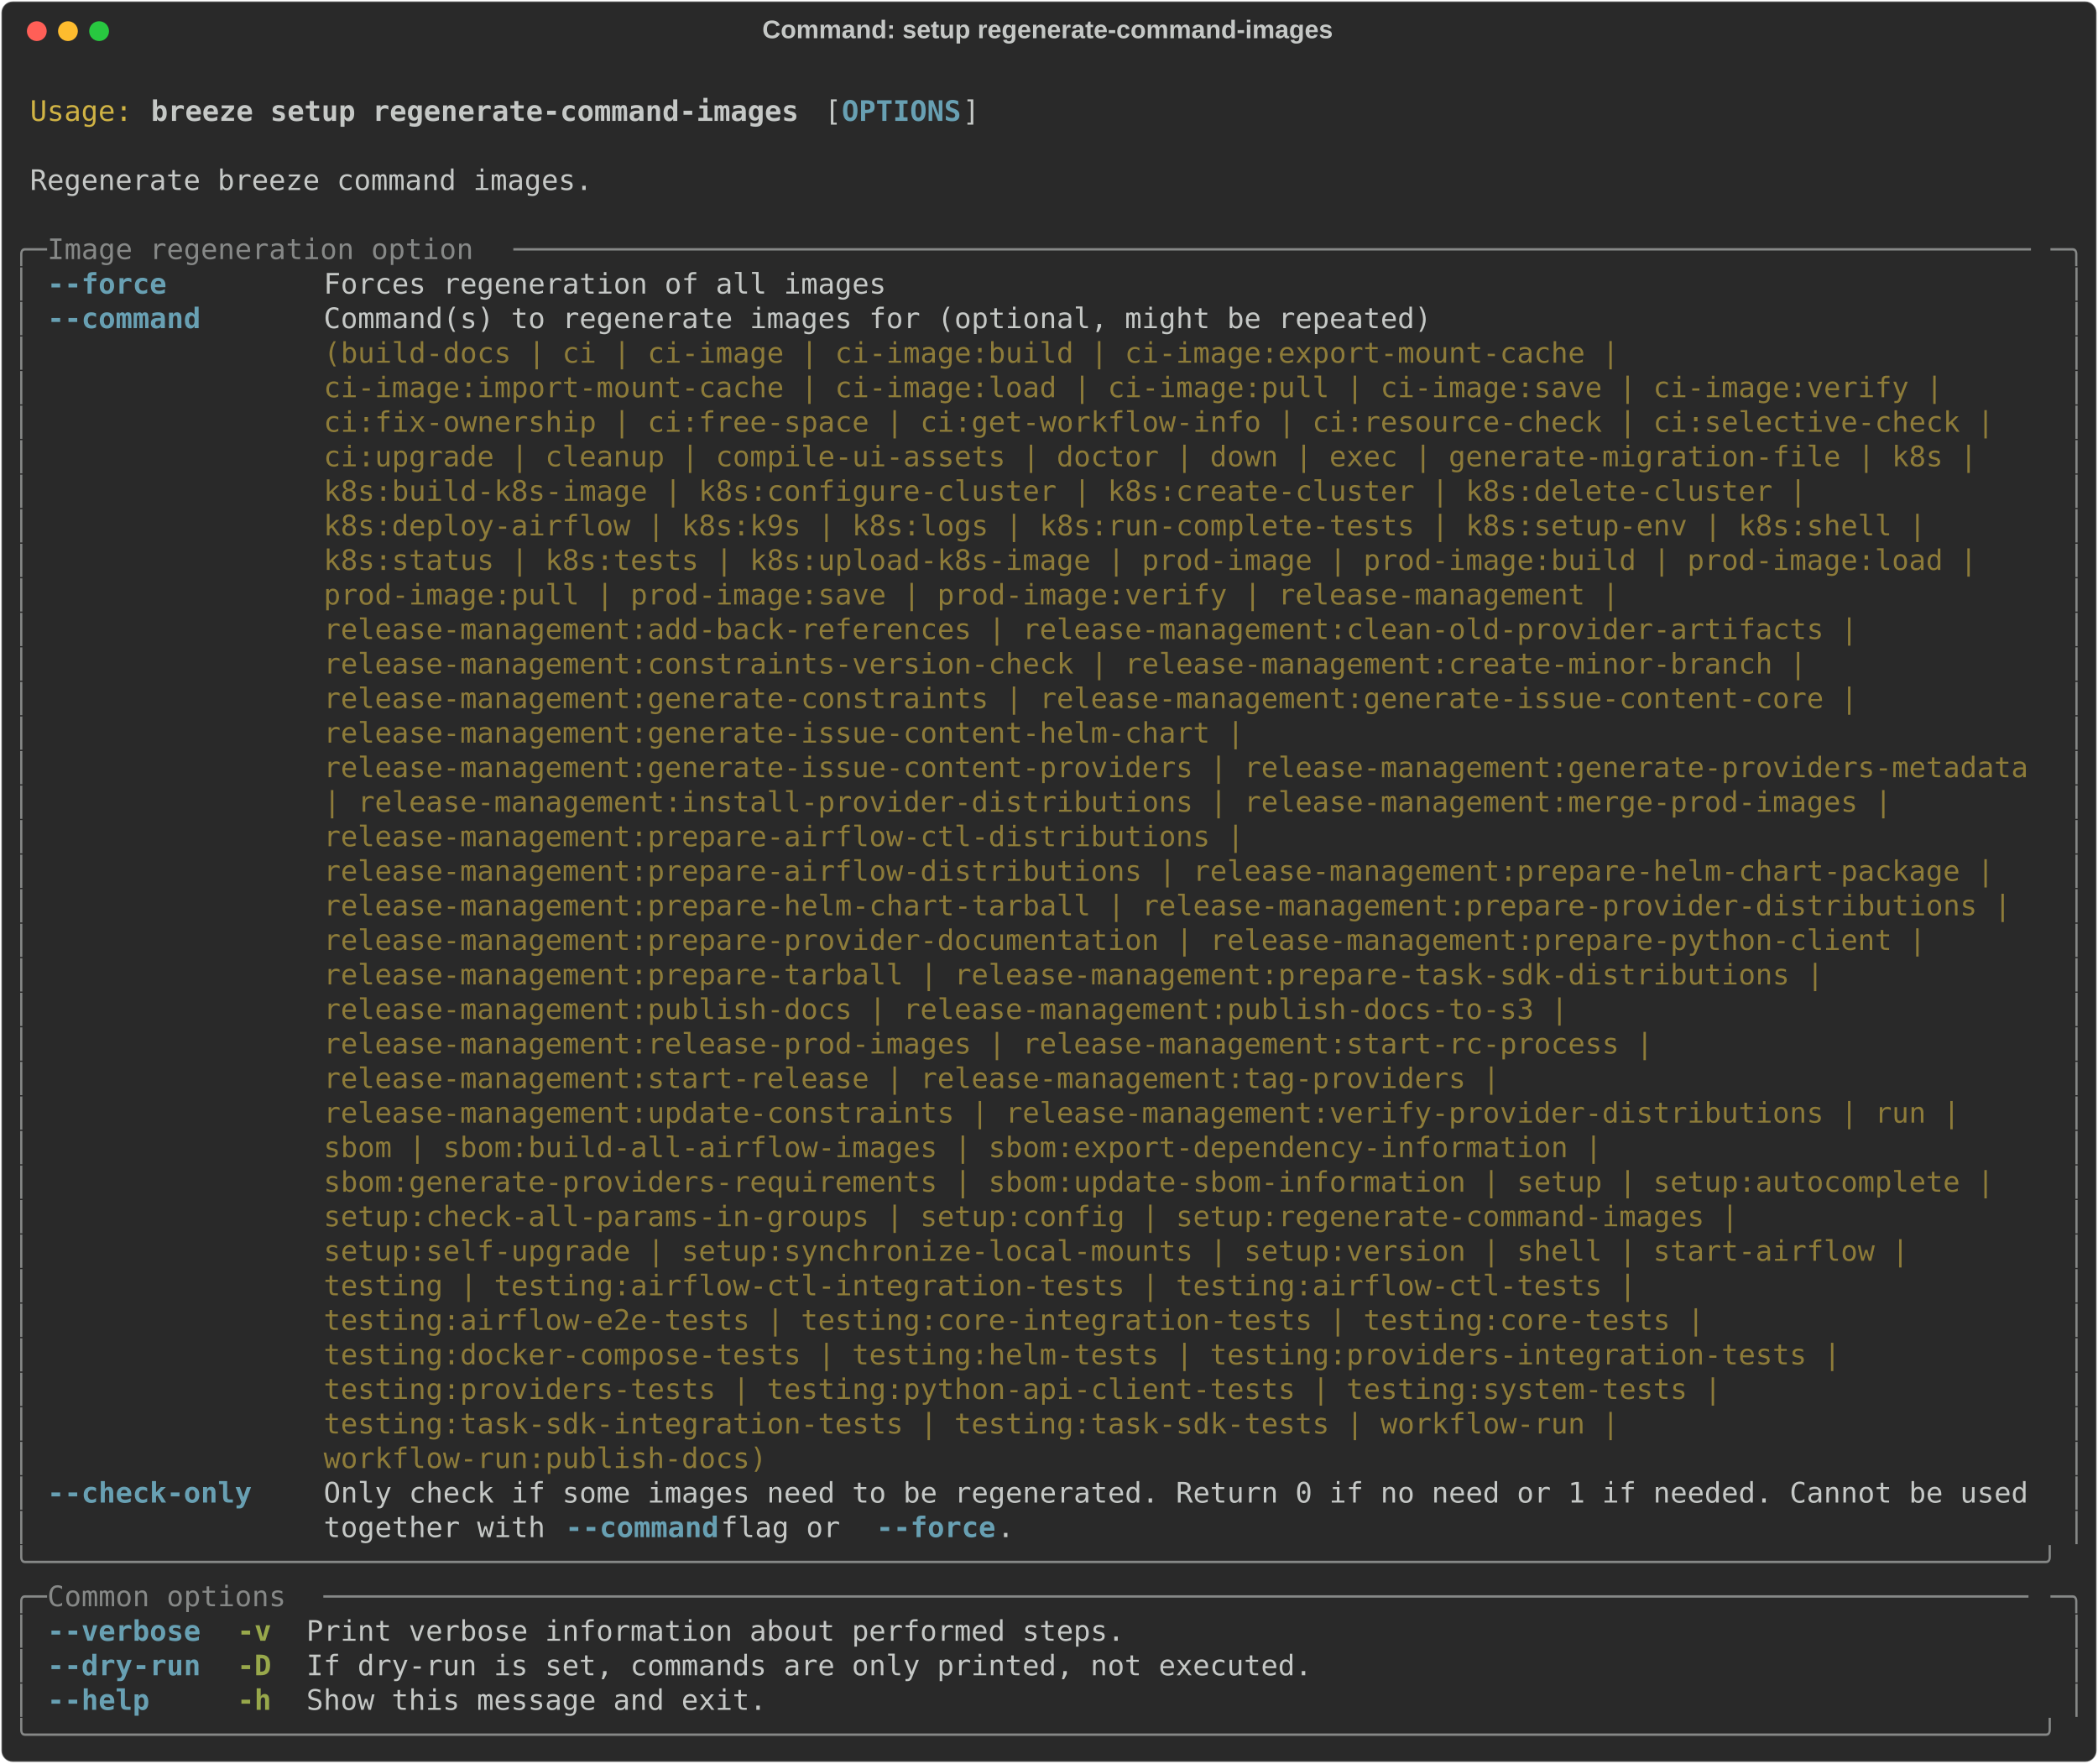
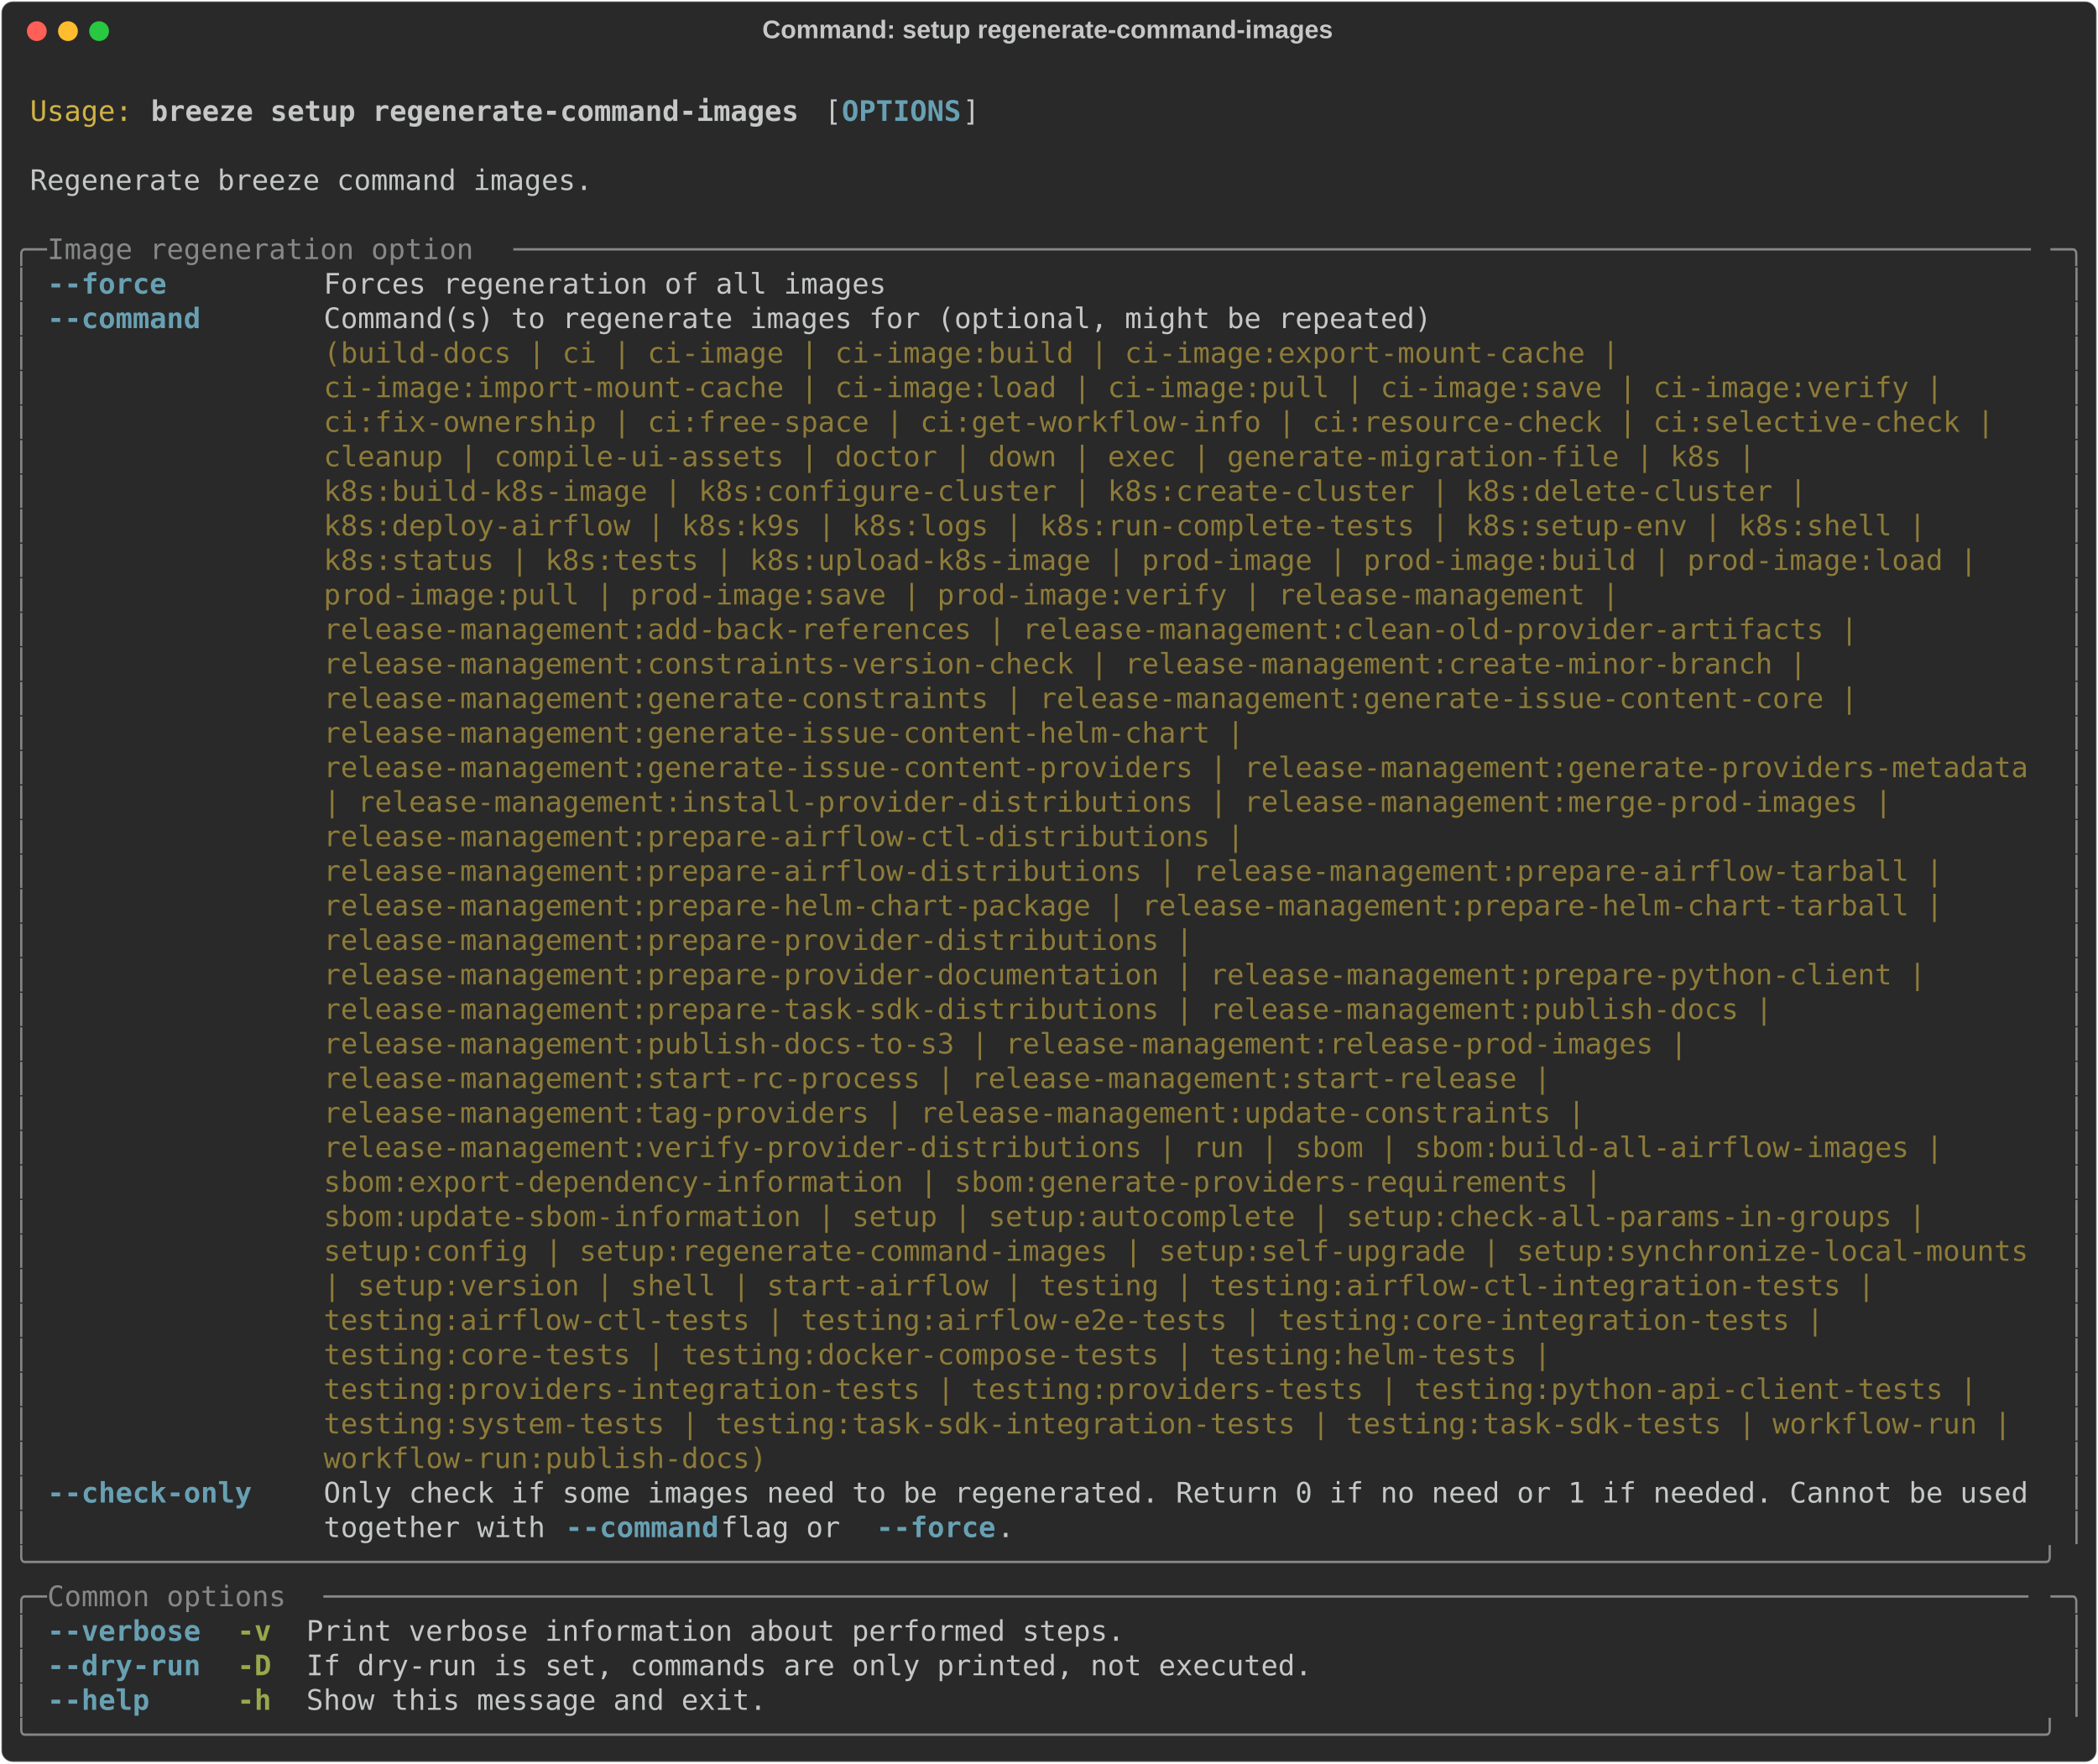
<svg xmlns="http://www.w3.org/2000/svg" class="rich-terminal" viewBox="0 0 1482 1245.6">
  <style>

    @font-face {
        font-family: "Fira Code";
        src: local("FiraCode-Regular"),
                url("https://cdnjs.cloudflare.com/ajax/libs/firacode/6.2.0/woff2/FiraCode-Regular.woff2") format("woff2"),
                url("https://cdnjs.cloudflare.com/ajax/libs/firacode/6.2.0/woff/FiraCode-Regular.woff") format("woff");
        font-style: normal;
        font-weight: 400;
    }
    @font-face {
        font-family: "Fira Code";
        src: local("FiraCode-Bold"),
                url("https://cdnjs.cloudflare.com/ajax/libs/firacode/6.2.0/woff2/FiraCode-Bold.woff2") format("woff2"),
                url("https://cdnjs.cloudflare.com/ajax/libs/firacode/6.2.0/woff/FiraCode-Bold.woff") format("woff");
        font-style: bold;
        font-weight: 700;
    }

    .breeze-setup-regenerate-command-images-matrix {
        font-family: Fira Code, monospace;
        font-size: 20px;
        line-height: 24.4px;
        font-variant-east-asian: full-width;
    }

    .breeze-setup-regenerate-command-images-title {
        font-size: 18px;
        font-weight: bold;
        font-family: arial;
    }

    .breeze-setup-regenerate-command-images-r1 { fill: #c5c8c6 }
.breeze-setup-regenerate-command-images-r2 { fill: #d0b344 }
.breeze-setup-regenerate-command-images-r3 { fill: #c5c8c6;font-weight: bold }
.breeze-setup-regenerate-command-images-r4 { fill: #68a0b3;font-weight: bold }
.breeze-setup-regenerate-command-images-r5 { fill: #868887 }
.breeze-setup-regenerate-command-images-r6 { fill: #8d7b39 }
.breeze-setup-regenerate-command-images-r7 { fill: #98a84b;font-weight: bold }
    </style>
  <defs>
    <clipPath id="breeze-setup-regenerate-command-images-clip-terminal">
      <rect x="0" y="0" width="1463.0" height="1194.6" />
    </clipPath>
    <clipPath id="breeze-setup-regenerate-command-images-line-0">
      <rect x="0" y="1.5" width="1464" height="24.65" />
    </clipPath>
    <clipPath id="breeze-setup-regenerate-command-images-line-1">
      <rect x="0" y="25.9" width="1464" height="24.65" />
    </clipPath>
    <clipPath id="breeze-setup-regenerate-command-images-line-2">
      <rect x="0" y="50.3" width="1464" height="24.65" />
    </clipPath>
    <clipPath id="breeze-setup-regenerate-command-images-line-3">
      <rect x="0" y="74.7" width="1464" height="24.65" />
    </clipPath>
    <clipPath id="breeze-setup-regenerate-command-images-line-4">
      <rect x="0" y="99.1" width="1464" height="24.65" />
    </clipPath>
    <clipPath id="breeze-setup-regenerate-command-images-line-5">
      <rect x="0" y="123.5" width="1464" height="24.65" />
    </clipPath>
    <clipPath id="breeze-setup-regenerate-command-images-line-6">
      <rect x="0" y="147.9" width="1464" height="24.65" />
    </clipPath>
    <clipPath id="breeze-setup-regenerate-command-images-line-7">
      <rect x="0" y="172.3" width="1464" height="24.65" />
    </clipPath>
    <clipPath id="breeze-setup-regenerate-command-images-line-8">
      <rect x="0" y="196.7" width="1464" height="24.65" />
    </clipPath>
    <clipPath id="breeze-setup-regenerate-command-images-line-9">
      <rect x="0" y="221.1" width="1464" height="24.65" />
    </clipPath>
    <clipPath id="breeze-setup-regenerate-command-images-line-10">
      <rect x="0" y="245.5" width="1464" height="24.65" />
    </clipPath>
    <clipPath id="breeze-setup-regenerate-command-images-line-11">
      <rect x="0" y="269.9" width="1464" height="24.65" />
    </clipPath>
    <clipPath id="breeze-setup-regenerate-command-images-line-12">
      <rect x="0" y="294.3" width="1464" height="24.65" />
    </clipPath>
    <clipPath id="breeze-setup-regenerate-command-images-line-13">
      <rect x="0" y="318.7" width="1464" height="24.65" />
    </clipPath>
    <clipPath id="breeze-setup-regenerate-command-images-line-14">
      <rect x="0" y="343.1" width="1464" height="24.65" />
    </clipPath>
    <clipPath id="breeze-setup-regenerate-command-images-line-15">
      <rect x="0" y="367.5" width="1464" height="24.65" />
    </clipPath>
    <clipPath id="breeze-setup-regenerate-command-images-line-16">
      <rect x="0" y="391.9" width="1464" height="24.65" />
    </clipPath>
    <clipPath id="breeze-setup-regenerate-command-images-line-17">
      <rect x="0" y="416.3" width="1464" height="24.65" />
    </clipPath>
    <clipPath id="breeze-setup-regenerate-command-images-line-18">
      <rect x="0" y="440.7" width="1464" height="24.65" />
    </clipPath>
    <clipPath id="breeze-setup-regenerate-command-images-line-19">
      <rect x="0" y="465.1" width="1464" height="24.65" />
    </clipPath>
    <clipPath id="breeze-setup-regenerate-command-images-line-20">
      <rect x="0" y="489.5" width="1464" height="24.65" />
    </clipPath>
    <clipPath id="breeze-setup-regenerate-command-images-line-21">
      <rect x="0" y="513.9" width="1464" height="24.65" />
    </clipPath>
    <clipPath id="breeze-setup-regenerate-command-images-line-22">
      <rect x="0" y="538.3" width="1464" height="24.65" />
    </clipPath>
    <clipPath id="breeze-setup-regenerate-command-images-line-23">
      <rect x="0" y="562.7" width="1464" height="24.65" />
    </clipPath>
    <clipPath id="breeze-setup-regenerate-command-images-line-24">
      <rect x="0" y="587.1" width="1464" height="24.65" />
    </clipPath>
    <clipPath id="breeze-setup-regenerate-command-images-line-25">
      <rect x="0" y="611.5" width="1464" height="24.65" />
    </clipPath>
    <clipPath id="breeze-setup-regenerate-command-images-line-26">
      <rect x="0" y="635.9" width="1464" height="24.65" />
    </clipPath>
    <clipPath id="breeze-setup-regenerate-command-images-line-27">
      <rect x="0" y="660.3" width="1464" height="24.65" />
    </clipPath>
    <clipPath id="breeze-setup-regenerate-command-images-line-28">
      <rect x="0" y="684.7" width="1464" height="24.65" />
    </clipPath>
    <clipPath id="breeze-setup-regenerate-command-images-line-29">
      <rect x="0" y="709.1" width="1464" height="24.65" />
    </clipPath>
    <clipPath id="breeze-setup-regenerate-command-images-line-30">
      <rect x="0" y="733.5" width="1464" height="24.65" />
    </clipPath>
    <clipPath id="breeze-setup-regenerate-command-images-line-31">
      <rect x="0" y="757.9" width="1464" height="24.65" />
    </clipPath>
    <clipPath id="breeze-setup-regenerate-command-images-line-32">
      <rect x="0" y="782.3" width="1464" height="24.65" />
    </clipPath>
    <clipPath id="breeze-setup-regenerate-command-images-line-33">
      <rect x="0" y="806.7" width="1464" height="24.65" />
    </clipPath>
    <clipPath id="breeze-setup-regenerate-command-images-line-34">
      <rect x="0" y="831.1" width="1464" height="24.65" />
    </clipPath>
    <clipPath id="breeze-setup-regenerate-command-images-line-35">
      <rect x="0" y="855.5" width="1464" height="24.65" />
    </clipPath>
    <clipPath id="breeze-setup-regenerate-command-images-line-36">
      <rect x="0" y="879.9" width="1464" height="24.65" />
    </clipPath>
    <clipPath id="breeze-setup-regenerate-command-images-line-37">
      <rect x="0" y="904.3" width="1464" height="24.65" />
    </clipPath>
    <clipPath id="breeze-setup-regenerate-command-images-line-38">
      <rect x="0" y="928.7" width="1464" height="24.65" />
    </clipPath>
    <clipPath id="breeze-setup-regenerate-command-images-line-39">
      <rect x="0" y="953.1" width="1464" height="24.65" />
    </clipPath>
    <clipPath id="breeze-setup-regenerate-command-images-line-40">
      <rect x="0" y="977.5" width="1464" height="24.65" />
    </clipPath>
    <clipPath id="breeze-setup-regenerate-command-images-line-41">
      <rect x="0" y="1001.9" width="1464" height="24.65" />
    </clipPath>
    <clipPath id="breeze-setup-regenerate-command-images-line-42">
      <rect x="0" y="1026.3" width="1464" height="24.65" />
    </clipPath>
    <clipPath id="breeze-setup-regenerate-command-images-line-43">
      <rect x="0" y="1050.7" width="1464" height="24.65" />
    </clipPath>
    <clipPath id="breeze-setup-regenerate-command-images-line-44">
      <rect x="0" y="1075.1" width="1464" height="24.65" />
    </clipPath>
    <clipPath id="breeze-setup-regenerate-command-images-line-45">
      <rect x="0" y="1099.5" width="1464" height="24.65" />
    </clipPath>
    <clipPath id="breeze-setup-regenerate-command-images-line-46">
      <rect x="0" y="1123.9" width="1464" height="24.65" />
    </clipPath>
    <clipPath id="breeze-setup-regenerate-command-images-line-47">
      <rect x="0" y="1148.3" width="1464" height="24.65" />
    </clipPath>
  </defs>
  <rect fill="#292929" stroke="rgba(255,255,255,0.35)" stroke-width="1" x="1" y="1" width="1480" height="1243.6" rx="8" />
  <text class="breeze-setup-regenerate-command-images-title" fill="#c5c8c6" text-anchor="middle" x="740" y="27">Command: setup regenerate-command-images</text>
  <g transform="translate(26,22)">
    <circle cx="0" cy="0" r="7" fill="#ff5f57" />
    <circle cx="22" cy="0" r="7" fill="#febc2e" />
    <circle cx="44" cy="0" r="7" fill="#28c840" />
  </g>
  <g transform="translate(9, 41)" clip-path="url(#breeze-setup-regenerate-command-images-clip-terminal)">
    <g class="breeze-setup-regenerate-command-images-matrix">
      <text class="breeze-setup-regenerate-command-images-r1" x="1464" y="20" textLength="12.2" clip-path="url(#breeze-setup-regenerate-command-images-line-0)">
</text>
      <text class="breeze-setup-regenerate-command-images-r2" x="12.2" y="44.4" textLength="73.2" clip-path="url(#breeze-setup-regenerate-command-images-line-1)">Usage:</text>
      <text class="breeze-setup-regenerate-command-images-r3" x="97.6" y="44.4" textLength="463.6" clip-path="url(#breeze-setup-regenerate-command-images-line-1)">breeze setup regenerate-command-images</text>
      <text class="breeze-setup-regenerate-command-images-r1" x="573.4" y="44.4" textLength="12.2" clip-path="url(#breeze-setup-regenerate-command-images-line-1)">[</text>
      <text class="breeze-setup-regenerate-command-images-r4" x="585.6" y="44.4" textLength="85.4" clip-path="url(#breeze-setup-regenerate-command-images-line-1)">OPTIONS</text>
      <text class="breeze-setup-regenerate-command-images-r1" x="671" y="44.4" textLength="12.2" clip-path="url(#breeze-setup-regenerate-command-images-line-1)">]</text>
      <text class="breeze-setup-regenerate-command-images-r1" x="1464" y="44.4" textLength="12.2" clip-path="url(#breeze-setup-regenerate-command-images-line-1)">
</text>
      <text class="breeze-setup-regenerate-command-images-r1" x="1464" y="68.8" textLength="12.2" clip-path="url(#breeze-setup-regenerate-command-images-line-2)">
</text>
      <text class="breeze-setup-regenerate-command-images-r1" x="12.2" y="93.2" textLength="402.6" clip-path="url(#breeze-setup-regenerate-command-images-line-3)">Regenerate breeze command images.</text>
      <text class="breeze-setup-regenerate-command-images-r1" x="1464" y="93.2" textLength="12.2" clip-path="url(#breeze-setup-regenerate-command-images-line-3)">
</text>
      <text class="breeze-setup-regenerate-command-images-r1" x="1464" y="117.6" textLength="12.2" clip-path="url(#breeze-setup-regenerate-command-images-line-4)">
</text>
      <text class="breeze-setup-regenerate-command-images-r5" x="0" y="142" textLength="24.4" clip-path="url(#breeze-setup-regenerate-command-images-line-5)">╭─</text>
      <text class="breeze-setup-regenerate-command-images-r5" x="24.4" y="142" textLength="329.4" clip-path="url(#breeze-setup-regenerate-command-images-line-5)"> Image regeneration option </text>
      <text class="breeze-setup-regenerate-command-images-r5" x="353.8" y="142" textLength="1085.8" clip-path="url(#breeze-setup-regenerate-command-images-line-5)">─────────────────────────────────────────────────────────────────────────────────────────</text>
      <text class="breeze-setup-regenerate-command-images-r5" x="1439.6" y="142" textLength="24.4" clip-path="url(#breeze-setup-regenerate-command-images-line-5)">─╮</text>
      <text class="breeze-setup-regenerate-command-images-r1" x="1464" y="142" textLength="12.2" clip-path="url(#breeze-setup-regenerate-command-images-line-5)">
</text>
      <text class="breeze-setup-regenerate-command-images-r5" x="0" y="166.4" textLength="12.2" clip-path="url(#breeze-setup-regenerate-command-images-line-6)">│</text>
      <text class="breeze-setup-regenerate-command-images-r4" x="24.4" y="166.4" textLength="85.4" clip-path="url(#breeze-setup-regenerate-command-images-line-6)">--force</text>
      <text class="breeze-setup-regenerate-command-images-r1" x="219.6" y="166.4" textLength="402.6" clip-path="url(#breeze-setup-regenerate-command-images-line-6)">Forces regeneration of all images</text>
      <text class="breeze-setup-regenerate-command-images-r5" x="1451.8" y="166.4" textLength="12.2" clip-path="url(#breeze-setup-regenerate-command-images-line-6)">│</text>
      <text class="breeze-setup-regenerate-command-images-r1" x="1464" y="166.4" textLength="12.2" clip-path="url(#breeze-setup-regenerate-command-images-line-6)">
</text>
      <text class="breeze-setup-regenerate-command-images-r5" x="0" y="190.8" textLength="12.2" clip-path="url(#breeze-setup-regenerate-command-images-line-7)">│</text>
      <text class="breeze-setup-regenerate-command-images-r4" x="24.4" y="190.8" textLength="109.8" clip-path="url(#breeze-setup-regenerate-command-images-line-7)">--command</text>
      <text class="breeze-setup-regenerate-command-images-r1" x="219.6" y="190.8" textLength="1220" clip-path="url(#breeze-setup-regenerate-command-images-line-7)">Command(s) to regenerate images for (optional, might be repeated)                                   </text>
      <text class="breeze-setup-regenerate-command-images-r5" x="1451.8" y="190.8" textLength="12.2" clip-path="url(#breeze-setup-regenerate-command-images-line-7)">│</text>
      <text class="breeze-setup-regenerate-command-images-r1" x="1464" y="190.8" textLength="12.2" clip-path="url(#breeze-setup-regenerate-command-images-line-7)">
</text>
      <text class="breeze-setup-regenerate-command-images-r5" x="0" y="215.2" textLength="12.2" clip-path="url(#breeze-setup-regenerate-command-images-line-8)">│</text>
      <text class="breeze-setup-regenerate-command-images-r6" x="219.6" y="215.2" textLength="1220" clip-path="url(#breeze-setup-regenerate-command-images-line-8)">(build-docs | ci | ci-image | ci-image:build | ci-image:export-mount-cache |                        </text>
      <text class="breeze-setup-regenerate-command-images-r5" x="1451.8" y="215.2" textLength="12.2" clip-path="url(#breeze-setup-regenerate-command-images-line-8)">│</text>
      <text class="breeze-setup-regenerate-command-images-r1" x="1464" y="215.2" textLength="12.2" clip-path="url(#breeze-setup-regenerate-command-images-line-8)">
</text>
      <text class="breeze-setup-regenerate-command-images-r5" x="0" y="239.6" textLength="12.2" clip-path="url(#breeze-setup-regenerate-command-images-line-9)">│</text>
      <text class="breeze-setup-regenerate-command-images-r6" x="219.6" y="239.6" textLength="1220" clip-path="url(#breeze-setup-regenerate-command-images-line-9)">ci-image:import-mount-cache | ci-image:load | ci-image:pull | ci-image:save | ci-image:verify |     </text>
      <text class="breeze-setup-regenerate-command-images-r5" x="1451.8" y="239.6" textLength="12.2" clip-path="url(#breeze-setup-regenerate-command-images-line-9)">│</text>
      <text class="breeze-setup-regenerate-command-images-r1" x="1464" y="239.6" textLength="12.2" clip-path="url(#breeze-setup-regenerate-command-images-line-9)">
</text>
      <text class="breeze-setup-regenerate-command-images-r5" x="0" y="264" textLength="12.2" clip-path="url(#breeze-setup-regenerate-command-images-line-10)">│</text>
      <text class="breeze-setup-regenerate-command-images-r6" x="219.6" y="264" textLength="1220" clip-path="url(#breeze-setup-regenerate-command-images-line-10)">ci:fix-ownership | ci:free-space | ci:get-workflow-info | ci:resource-check | ci:selective-check |  </text>
      <text class="breeze-setup-regenerate-command-images-r5" x="1451.8" y="264" textLength="12.2" clip-path="url(#breeze-setup-regenerate-command-images-line-10)">│</text>
      <text class="breeze-setup-regenerate-command-images-r1" x="1464" y="264" textLength="12.2" clip-path="url(#breeze-setup-regenerate-command-images-line-10)">
</text>
      <text class="breeze-setup-regenerate-command-images-r5" x="0" y="288.4" textLength="12.2" clip-path="url(#breeze-setup-regenerate-command-images-line-11)">│</text>
-       <text class="breeze-setup-regenerate-command-images-r6" x="219.6" y="288.4" textLength="1220" clip-path="url(#breeze-setup-regenerate-command-images-line-11)">ci:upgrade | cleanup | compile-ui-assets | doctor | down | exec | generate-migration-file | k8s |   </text>
+       <text class="breeze-setup-regenerate-command-images-r6" x="219.6" y="288.4" textLength="1220" clip-path="url(#breeze-setup-regenerate-command-images-line-11)">cleanup | compile-ui-assets | doctor | down | exec | generate-migration-file | k8s |                </text>
      <text class="breeze-setup-regenerate-command-images-r5" x="1451.8" y="288.4" textLength="12.2" clip-path="url(#breeze-setup-regenerate-command-images-line-11)">│</text>
      <text class="breeze-setup-regenerate-command-images-r1" x="1464" y="288.4" textLength="12.2" clip-path="url(#breeze-setup-regenerate-command-images-line-11)">
</text>
      <text class="breeze-setup-regenerate-command-images-r5" x="0" y="312.8" textLength="12.2" clip-path="url(#breeze-setup-regenerate-command-images-line-12)">│</text>
      <text class="breeze-setup-regenerate-command-images-r6" x="219.6" y="312.8" textLength="1220" clip-path="url(#breeze-setup-regenerate-command-images-line-12)">k8s:build-k8s-image | k8s:configure-cluster | k8s:create-cluster | k8s:delete-cluster |             </text>
      <text class="breeze-setup-regenerate-command-images-r5" x="1451.8" y="312.8" textLength="12.2" clip-path="url(#breeze-setup-regenerate-command-images-line-12)">│</text>
      <text class="breeze-setup-regenerate-command-images-r1" x="1464" y="312.8" textLength="12.2" clip-path="url(#breeze-setup-regenerate-command-images-line-12)">
</text>
      <text class="breeze-setup-regenerate-command-images-r5" x="0" y="337.2" textLength="12.2" clip-path="url(#breeze-setup-regenerate-command-images-line-13)">│</text>
      <text class="breeze-setup-regenerate-command-images-r6" x="219.6" y="337.2" textLength="1220" clip-path="url(#breeze-setup-regenerate-command-images-line-13)">k8s:deploy-airflow | k8s:k9s | k8s:logs | k8s:run-complete-tests | k8s:setup-env | k8s:shell |      </text>
      <text class="breeze-setup-regenerate-command-images-r5" x="1451.8" y="337.2" textLength="12.2" clip-path="url(#breeze-setup-regenerate-command-images-line-13)">│</text>
      <text class="breeze-setup-regenerate-command-images-r1" x="1464" y="337.2" textLength="12.2" clip-path="url(#breeze-setup-regenerate-command-images-line-13)">
</text>
      <text class="breeze-setup-regenerate-command-images-r5" x="0" y="361.6" textLength="12.2" clip-path="url(#breeze-setup-regenerate-command-images-line-14)">│</text>
      <text class="breeze-setup-regenerate-command-images-r6" x="219.6" y="361.6" textLength="1220" clip-path="url(#breeze-setup-regenerate-command-images-line-14)">k8s:status | k8s:tests | k8s:upload-k8s-image | prod-image | prod-image:build | prod-image:load |   </text>
      <text class="breeze-setup-regenerate-command-images-r5" x="1451.8" y="361.6" textLength="12.2" clip-path="url(#breeze-setup-regenerate-command-images-line-14)">│</text>
      <text class="breeze-setup-regenerate-command-images-r1" x="1464" y="361.6" textLength="12.2" clip-path="url(#breeze-setup-regenerate-command-images-line-14)">
</text>
      <text class="breeze-setup-regenerate-command-images-r5" x="0" y="386" textLength="12.2" clip-path="url(#breeze-setup-regenerate-command-images-line-15)">│</text>
      <text class="breeze-setup-regenerate-command-images-r6" x="219.6" y="386" textLength="1220" clip-path="url(#breeze-setup-regenerate-command-images-line-15)">prod-image:pull | prod-image:save | prod-image:verify | release-management |                        </text>
      <text class="breeze-setup-regenerate-command-images-r5" x="1451.8" y="386" textLength="12.2" clip-path="url(#breeze-setup-regenerate-command-images-line-15)">│</text>
      <text class="breeze-setup-regenerate-command-images-r1" x="1464" y="386" textLength="12.2" clip-path="url(#breeze-setup-regenerate-command-images-line-15)">
</text>
      <text class="breeze-setup-regenerate-command-images-r5" x="0" y="410.4" textLength="12.2" clip-path="url(#breeze-setup-regenerate-command-images-line-16)">│</text>
      <text class="breeze-setup-regenerate-command-images-r6" x="219.6" y="410.4" textLength="1220" clip-path="url(#breeze-setup-regenerate-command-images-line-16)">release-management:add-back-references | release-management:clean-old-provider-artifacts |          </text>
      <text class="breeze-setup-regenerate-command-images-r5" x="1451.8" y="410.4" textLength="12.2" clip-path="url(#breeze-setup-regenerate-command-images-line-16)">│</text>
      <text class="breeze-setup-regenerate-command-images-r1" x="1464" y="410.4" textLength="12.2" clip-path="url(#breeze-setup-regenerate-command-images-line-16)">
</text>
      <text class="breeze-setup-regenerate-command-images-r5" x="0" y="434.8" textLength="12.2" clip-path="url(#breeze-setup-regenerate-command-images-line-17)">│</text>
      <text class="breeze-setup-regenerate-command-images-r6" x="219.6" y="434.8" textLength="1220" clip-path="url(#breeze-setup-regenerate-command-images-line-17)">release-management:constraints-version-check | release-management:create-minor-branch |             </text>
      <text class="breeze-setup-regenerate-command-images-r5" x="1451.8" y="434.8" textLength="12.2" clip-path="url(#breeze-setup-regenerate-command-images-line-17)">│</text>
      <text class="breeze-setup-regenerate-command-images-r1" x="1464" y="434.8" textLength="12.2" clip-path="url(#breeze-setup-regenerate-command-images-line-17)">
</text>
      <text class="breeze-setup-regenerate-command-images-r5" x="0" y="459.2" textLength="12.2" clip-path="url(#breeze-setup-regenerate-command-images-line-18)">│</text>
      <text class="breeze-setup-regenerate-command-images-r6" x="219.6" y="459.2" textLength="1220" clip-path="url(#breeze-setup-regenerate-command-images-line-18)">release-management:generate-constraints | release-management:generate-issue-content-core |          </text>
      <text class="breeze-setup-regenerate-command-images-r5" x="1451.8" y="459.2" textLength="12.2" clip-path="url(#breeze-setup-regenerate-command-images-line-18)">│</text>
      <text class="breeze-setup-regenerate-command-images-r1" x="1464" y="459.2" textLength="12.2" clip-path="url(#breeze-setup-regenerate-command-images-line-18)">
</text>
      <text class="breeze-setup-regenerate-command-images-r5" x="0" y="483.6" textLength="12.2" clip-path="url(#breeze-setup-regenerate-command-images-line-19)">│</text>
      <text class="breeze-setup-regenerate-command-images-r6" x="219.6" y="483.6" textLength="1220" clip-path="url(#breeze-setup-regenerate-command-images-line-19)">release-management:generate-issue-content-helm-chart |                                              </text>
      <text class="breeze-setup-regenerate-command-images-r5" x="1451.8" y="483.6" textLength="12.2" clip-path="url(#breeze-setup-regenerate-command-images-line-19)">│</text>
      <text class="breeze-setup-regenerate-command-images-r1" x="1464" y="483.6" textLength="12.2" clip-path="url(#breeze-setup-regenerate-command-images-line-19)">
</text>
      <text class="breeze-setup-regenerate-command-images-r5" x="0" y="508" textLength="12.2" clip-path="url(#breeze-setup-regenerate-command-images-line-20)">│</text>
      <text class="breeze-setup-regenerate-command-images-r6" x="219.6" y="508" textLength="1220" clip-path="url(#breeze-setup-regenerate-command-images-line-20)">release-management:generate-issue-content-providers | release-management:generate-providers-metadata</text>
      <text class="breeze-setup-regenerate-command-images-r5" x="1451.8" y="508" textLength="12.2" clip-path="url(#breeze-setup-regenerate-command-images-line-20)">│</text>
      <text class="breeze-setup-regenerate-command-images-r1" x="1464" y="508" textLength="12.2" clip-path="url(#breeze-setup-regenerate-command-images-line-20)">
</text>
      <text class="breeze-setup-regenerate-command-images-r5" x="0" y="532.4" textLength="12.2" clip-path="url(#breeze-setup-regenerate-command-images-line-21)">│</text>
      <text class="breeze-setup-regenerate-command-images-r6" x="219.6" y="532.4" textLength="1220" clip-path="url(#breeze-setup-regenerate-command-images-line-21)">| release-management:install-provider-distributions | release-management:merge-prod-images |        </text>
      <text class="breeze-setup-regenerate-command-images-r5" x="1451.8" y="532.4" textLength="12.2" clip-path="url(#breeze-setup-regenerate-command-images-line-21)">│</text>
      <text class="breeze-setup-regenerate-command-images-r1" x="1464" y="532.4" textLength="12.2" clip-path="url(#breeze-setup-regenerate-command-images-line-21)">
</text>
      <text class="breeze-setup-regenerate-command-images-r5" x="0" y="556.8" textLength="12.2" clip-path="url(#breeze-setup-regenerate-command-images-line-22)">│</text>
      <text class="breeze-setup-regenerate-command-images-r6" x="219.6" y="556.8" textLength="1220" clip-path="url(#breeze-setup-regenerate-command-images-line-22)">release-management:prepare-airflow-ctl-distributions |                                              </text>
      <text class="breeze-setup-regenerate-command-images-r5" x="1451.8" y="556.8" textLength="12.2" clip-path="url(#breeze-setup-regenerate-command-images-line-22)">│</text>
      <text class="breeze-setup-regenerate-command-images-r1" x="1464" y="556.8" textLength="12.2" clip-path="url(#breeze-setup-regenerate-command-images-line-22)">
</text>
      <text class="breeze-setup-regenerate-command-images-r5" x="0" y="581.2" textLength="12.2" clip-path="url(#breeze-setup-regenerate-command-images-line-23)">│</text>
-       <text class="breeze-setup-regenerate-command-images-r6" x="219.6" y="581.2" textLength="1220" clip-path="url(#breeze-setup-regenerate-command-images-line-23)">release-management:prepare-airflow-distributions | release-management:prepare-helm-chart-package |  </text>
+       <text class="breeze-setup-regenerate-command-images-r6" x="219.6" y="581.2" textLength="1220" clip-path="url(#breeze-setup-regenerate-command-images-line-23)">release-management:prepare-airflow-distributions | release-management:prepare-airflow-tarball |     </text>
      <text class="breeze-setup-regenerate-command-images-r5" x="1451.8" y="581.2" textLength="12.2" clip-path="url(#breeze-setup-regenerate-command-images-line-23)">│</text>
      <text class="breeze-setup-regenerate-command-images-r1" x="1464" y="581.2" textLength="12.2" clip-path="url(#breeze-setup-regenerate-command-images-line-23)">
</text>
      <text class="breeze-setup-regenerate-command-images-r5" x="0" y="605.6" textLength="12.2" clip-path="url(#breeze-setup-regenerate-command-images-line-24)">│</text>
-       <text class="breeze-setup-regenerate-command-images-r6" x="219.6" y="605.6" textLength="1220" clip-path="url(#breeze-setup-regenerate-command-images-line-24)">release-management:prepare-helm-chart-tarball | release-management:prepare-provider-distributions | </text>
+       <text class="breeze-setup-regenerate-command-images-r6" x="219.6" y="605.6" textLength="1220" clip-path="url(#breeze-setup-regenerate-command-images-line-24)">release-management:prepare-helm-chart-package | release-management:prepare-helm-chart-tarball |     </text>
      <text class="breeze-setup-regenerate-command-images-r5" x="1451.8" y="605.6" textLength="12.2" clip-path="url(#breeze-setup-regenerate-command-images-line-24)">│</text>
      <text class="breeze-setup-regenerate-command-images-r1" x="1464" y="605.6" textLength="12.2" clip-path="url(#breeze-setup-regenerate-command-images-line-24)">
</text>
      <text class="breeze-setup-regenerate-command-images-r5" x="0" y="630" textLength="12.2" clip-path="url(#breeze-setup-regenerate-command-images-line-25)">│</text>
-       <text class="breeze-setup-regenerate-command-images-r6" x="219.6" y="630" textLength="1220" clip-path="url(#breeze-setup-regenerate-command-images-line-25)">release-management:prepare-provider-documentation | release-management:prepare-python-client |      </text>
+       <text class="breeze-setup-regenerate-command-images-r6" x="219.6" y="630" textLength="1220" clip-path="url(#breeze-setup-regenerate-command-images-line-25)">release-management:prepare-provider-distributions |                                                 </text>
      <text class="breeze-setup-regenerate-command-images-r5" x="1451.8" y="630" textLength="12.2" clip-path="url(#breeze-setup-regenerate-command-images-line-25)">│</text>
      <text class="breeze-setup-regenerate-command-images-r1" x="1464" y="630" textLength="12.2" clip-path="url(#breeze-setup-regenerate-command-images-line-25)">
</text>
      <text class="breeze-setup-regenerate-command-images-r5" x="0" y="654.4" textLength="12.2" clip-path="url(#breeze-setup-regenerate-command-images-line-26)">│</text>
-       <text class="breeze-setup-regenerate-command-images-r6" x="219.6" y="654.4" textLength="1220" clip-path="url(#breeze-setup-regenerate-command-images-line-26)">release-management:prepare-tarball | release-management:prepare-task-sdk-distributions |            </text>
+       <text class="breeze-setup-regenerate-command-images-r6" x="219.6" y="654.4" textLength="1220" clip-path="url(#breeze-setup-regenerate-command-images-line-26)">release-management:prepare-provider-documentation | release-management:prepare-python-client |      </text>
      <text class="breeze-setup-regenerate-command-images-r5" x="1451.8" y="654.4" textLength="12.2" clip-path="url(#breeze-setup-regenerate-command-images-line-26)">│</text>
      <text class="breeze-setup-regenerate-command-images-r1" x="1464" y="654.4" textLength="12.2" clip-path="url(#breeze-setup-regenerate-command-images-line-26)">
</text>
      <text class="breeze-setup-regenerate-command-images-r5" x="0" y="678.8" textLength="12.2" clip-path="url(#breeze-setup-regenerate-command-images-line-27)">│</text>
-       <text class="breeze-setup-regenerate-command-images-r6" x="219.6" y="678.8" textLength="1220" clip-path="url(#breeze-setup-regenerate-command-images-line-27)">release-management:publish-docs | release-management:publish-docs-to-s3 |                           </text>
+       <text class="breeze-setup-regenerate-command-images-r6" x="219.6" y="678.8" textLength="1220" clip-path="url(#breeze-setup-regenerate-command-images-line-27)">release-management:prepare-task-sdk-distributions | release-management:publish-docs |               </text>
      <text class="breeze-setup-regenerate-command-images-r5" x="1451.8" y="678.8" textLength="12.2" clip-path="url(#breeze-setup-regenerate-command-images-line-27)">│</text>
      <text class="breeze-setup-regenerate-command-images-r1" x="1464" y="678.8" textLength="12.2" clip-path="url(#breeze-setup-regenerate-command-images-line-27)">
</text>
      <text class="breeze-setup-regenerate-command-images-r5" x="0" y="703.2" textLength="12.2" clip-path="url(#breeze-setup-regenerate-command-images-line-28)">│</text>
-       <text class="breeze-setup-regenerate-command-images-r6" x="219.6" y="703.2" textLength="1220" clip-path="url(#breeze-setup-regenerate-command-images-line-28)">release-management:release-prod-images | release-management:start-rc-process |                      </text>
+       <text class="breeze-setup-regenerate-command-images-r6" x="219.6" y="703.2" textLength="1220" clip-path="url(#breeze-setup-regenerate-command-images-line-28)">release-management:publish-docs-to-s3 | release-management:release-prod-images |                    </text>
      <text class="breeze-setup-regenerate-command-images-r5" x="1451.8" y="703.2" textLength="12.2" clip-path="url(#breeze-setup-regenerate-command-images-line-28)">│</text>
      <text class="breeze-setup-regenerate-command-images-r1" x="1464" y="703.2" textLength="12.2" clip-path="url(#breeze-setup-regenerate-command-images-line-28)">
</text>
      <text class="breeze-setup-regenerate-command-images-r5" x="0" y="727.6" textLength="12.2" clip-path="url(#breeze-setup-regenerate-command-images-line-29)">│</text>
-       <text class="breeze-setup-regenerate-command-images-r6" x="219.6" y="727.6" textLength="1220" clip-path="url(#breeze-setup-regenerate-command-images-line-29)">release-management:start-release | release-management:tag-providers |                               </text>
+       <text class="breeze-setup-regenerate-command-images-r6" x="219.6" y="727.6" textLength="1220" clip-path="url(#breeze-setup-regenerate-command-images-line-29)">release-management:start-rc-process | release-management:start-release |                            </text>
      <text class="breeze-setup-regenerate-command-images-r5" x="1451.8" y="727.6" textLength="12.2" clip-path="url(#breeze-setup-regenerate-command-images-line-29)">│</text>
      <text class="breeze-setup-regenerate-command-images-r1" x="1464" y="727.6" textLength="12.2" clip-path="url(#breeze-setup-regenerate-command-images-line-29)">
</text>
      <text class="breeze-setup-regenerate-command-images-r5" x="0" y="752" textLength="12.2" clip-path="url(#breeze-setup-regenerate-command-images-line-30)">│</text>
-       <text class="breeze-setup-regenerate-command-images-r6" x="219.6" y="752" textLength="1220" clip-path="url(#breeze-setup-regenerate-command-images-line-30)">release-management:update-constraints | release-management:verify-provider-distributions | run |    </text>
+       <text class="breeze-setup-regenerate-command-images-r6" x="219.6" y="752" textLength="1220" clip-path="url(#breeze-setup-regenerate-command-images-line-30)">release-management:tag-providers | release-management:update-constraints |                          </text>
      <text class="breeze-setup-regenerate-command-images-r5" x="1451.8" y="752" textLength="12.2" clip-path="url(#breeze-setup-regenerate-command-images-line-30)">│</text>
      <text class="breeze-setup-regenerate-command-images-r1" x="1464" y="752" textLength="12.2" clip-path="url(#breeze-setup-regenerate-command-images-line-30)">
</text>
      <text class="breeze-setup-regenerate-command-images-r5" x="0" y="776.4" textLength="12.2" clip-path="url(#breeze-setup-regenerate-command-images-line-31)">│</text>
-       <text class="breeze-setup-regenerate-command-images-r6" x="219.6" y="776.4" textLength="1220" clip-path="url(#breeze-setup-regenerate-command-images-line-31)">sbom | sbom:build-all-airflow-images | sbom:export-dependency-information |                         </text>
+       <text class="breeze-setup-regenerate-command-images-r6" x="219.6" y="776.4" textLength="1220" clip-path="url(#breeze-setup-regenerate-command-images-line-31)">release-management:verify-provider-distributions | run | sbom | sbom:build-all-airflow-images |     </text>
      <text class="breeze-setup-regenerate-command-images-r5" x="1451.8" y="776.4" textLength="12.2" clip-path="url(#breeze-setup-regenerate-command-images-line-31)">│</text>
      <text class="breeze-setup-regenerate-command-images-r1" x="1464" y="776.4" textLength="12.2" clip-path="url(#breeze-setup-regenerate-command-images-line-31)">
</text>
      <text class="breeze-setup-regenerate-command-images-r5" x="0" y="800.8" textLength="12.2" clip-path="url(#breeze-setup-regenerate-command-images-line-32)">│</text>
-       <text class="breeze-setup-regenerate-command-images-r6" x="219.6" y="800.8" textLength="1220" clip-path="url(#breeze-setup-regenerate-command-images-line-32)">sbom:generate-providers-requirements | sbom:update-sbom-information | setup | setup:autocomplete |  </text>
+       <text class="breeze-setup-regenerate-command-images-r6" x="219.6" y="800.8" textLength="1220" clip-path="url(#breeze-setup-regenerate-command-images-line-32)">sbom:export-dependency-information | sbom:generate-providers-requirements |                         </text>
      <text class="breeze-setup-regenerate-command-images-r5" x="1451.8" y="800.8" textLength="12.2" clip-path="url(#breeze-setup-regenerate-command-images-line-32)">│</text>
      <text class="breeze-setup-regenerate-command-images-r1" x="1464" y="800.8" textLength="12.2" clip-path="url(#breeze-setup-regenerate-command-images-line-32)">
</text>
      <text class="breeze-setup-regenerate-command-images-r5" x="0" y="825.2" textLength="12.2" clip-path="url(#breeze-setup-regenerate-command-images-line-33)">│</text>
-       <text class="breeze-setup-regenerate-command-images-r6" x="219.6" y="825.2" textLength="1220" clip-path="url(#breeze-setup-regenerate-command-images-line-33)">setup:check-all-params-in-groups | setup:config | setup:regenerate-command-images |                 </text>
+       <text class="breeze-setup-regenerate-command-images-r6" x="219.6" y="825.2" textLength="1220" clip-path="url(#breeze-setup-regenerate-command-images-line-33)">sbom:update-sbom-information | setup | setup:autocomplete | setup:check-all-params-in-groups |      </text>
      <text class="breeze-setup-regenerate-command-images-r5" x="1451.8" y="825.2" textLength="12.2" clip-path="url(#breeze-setup-regenerate-command-images-line-33)">│</text>
      <text class="breeze-setup-regenerate-command-images-r1" x="1464" y="825.2" textLength="12.2" clip-path="url(#breeze-setup-regenerate-command-images-line-33)">
</text>
      <text class="breeze-setup-regenerate-command-images-r5" x="0" y="849.6" textLength="12.2" clip-path="url(#breeze-setup-regenerate-command-images-line-34)">│</text>
-       <text class="breeze-setup-regenerate-command-images-r6" x="219.6" y="849.6" textLength="1220" clip-path="url(#breeze-setup-regenerate-command-images-line-34)">setup:self-upgrade | setup:synchronize-local-mounts | setup:version | shell | start-airflow |       </text>
+       <text class="breeze-setup-regenerate-command-images-r6" x="219.6" y="849.6" textLength="1220" clip-path="url(#breeze-setup-regenerate-command-images-line-34)">setup:config | setup:regenerate-command-images | setup:self-upgrade | setup:synchronize-local-mounts</text>
      <text class="breeze-setup-regenerate-command-images-r5" x="1451.8" y="849.6" textLength="12.2" clip-path="url(#breeze-setup-regenerate-command-images-line-34)">│</text>
      <text class="breeze-setup-regenerate-command-images-r1" x="1464" y="849.6" textLength="12.2" clip-path="url(#breeze-setup-regenerate-command-images-line-34)">
</text>
      <text class="breeze-setup-regenerate-command-images-r5" x="0" y="874" textLength="12.2" clip-path="url(#breeze-setup-regenerate-command-images-line-35)">│</text>
-       <text class="breeze-setup-regenerate-command-images-r6" x="219.6" y="874" textLength="1220" clip-path="url(#breeze-setup-regenerate-command-images-line-35)">testing | testing:airflow-ctl-integration-tests | testing:airflow-ctl-tests |                       </text>
+       <text class="breeze-setup-regenerate-command-images-r6" x="219.6" y="874" textLength="1220" clip-path="url(#breeze-setup-regenerate-command-images-line-35)">| setup:version | shell | start-airflow | testing | testing:airflow-ctl-integration-tests |         </text>
      <text class="breeze-setup-regenerate-command-images-r5" x="1451.8" y="874" textLength="12.2" clip-path="url(#breeze-setup-regenerate-command-images-line-35)">│</text>
      <text class="breeze-setup-regenerate-command-images-r1" x="1464" y="874" textLength="12.2" clip-path="url(#breeze-setup-regenerate-command-images-line-35)">
</text>
      <text class="breeze-setup-regenerate-command-images-r5" x="0" y="898.4" textLength="12.2" clip-path="url(#breeze-setup-regenerate-command-images-line-36)">│</text>
-       <text class="breeze-setup-regenerate-command-images-r6" x="219.6" y="898.4" textLength="1220" clip-path="url(#breeze-setup-regenerate-command-images-line-36)">testing:airflow-e2e-tests | testing:core-integration-tests | testing:core-tests |                   </text>
+       <text class="breeze-setup-regenerate-command-images-r6" x="219.6" y="898.4" textLength="1220" clip-path="url(#breeze-setup-regenerate-command-images-line-36)">testing:airflow-ctl-tests | testing:airflow-e2e-tests | testing:core-integration-tests |            </text>
      <text class="breeze-setup-regenerate-command-images-r5" x="1451.8" y="898.4" textLength="12.2" clip-path="url(#breeze-setup-regenerate-command-images-line-36)">│</text>
      <text class="breeze-setup-regenerate-command-images-r1" x="1464" y="898.4" textLength="12.2" clip-path="url(#breeze-setup-regenerate-command-images-line-36)">
</text>
      <text class="breeze-setup-regenerate-command-images-r5" x="0" y="922.8" textLength="12.2" clip-path="url(#breeze-setup-regenerate-command-images-line-37)">│</text>
-       <text class="breeze-setup-regenerate-command-images-r6" x="219.6" y="922.8" textLength="1220" clip-path="url(#breeze-setup-regenerate-command-images-line-37)">testing:docker-compose-tests | testing:helm-tests | testing:providers-integration-tests |           </text>
+       <text class="breeze-setup-regenerate-command-images-r6" x="219.6" y="922.8" textLength="1220" clip-path="url(#breeze-setup-regenerate-command-images-line-37)">testing:core-tests | testing:docker-compose-tests | testing:helm-tests |                            </text>
      <text class="breeze-setup-regenerate-command-images-r5" x="1451.8" y="922.8" textLength="12.2" clip-path="url(#breeze-setup-regenerate-command-images-line-37)">│</text>
      <text class="breeze-setup-regenerate-command-images-r1" x="1464" y="922.8" textLength="12.2" clip-path="url(#breeze-setup-regenerate-command-images-line-37)">
</text>
      <text class="breeze-setup-regenerate-command-images-r5" x="0" y="947.2" textLength="12.2" clip-path="url(#breeze-setup-regenerate-command-images-line-38)">│</text>
-       <text class="breeze-setup-regenerate-command-images-r6" x="219.6" y="947.2" textLength="1220" clip-path="url(#breeze-setup-regenerate-command-images-line-38)">testing:providers-tests | testing:python-api-client-tests | testing:system-tests |                  </text>
+       <text class="breeze-setup-regenerate-command-images-r6" x="219.6" y="947.2" textLength="1220" clip-path="url(#breeze-setup-regenerate-command-images-line-38)">testing:providers-integration-tests | testing:providers-tests | testing:python-api-client-tests |   </text>
      <text class="breeze-setup-regenerate-command-images-r5" x="1451.8" y="947.2" textLength="12.2" clip-path="url(#breeze-setup-regenerate-command-images-line-38)">│</text>
      <text class="breeze-setup-regenerate-command-images-r1" x="1464" y="947.2" textLength="12.2" clip-path="url(#breeze-setup-regenerate-command-images-line-38)">
</text>
      <text class="breeze-setup-regenerate-command-images-r5" x="0" y="971.6" textLength="12.2" clip-path="url(#breeze-setup-regenerate-command-images-line-39)">│</text>
-       <text class="breeze-setup-regenerate-command-images-r6" x="219.6" y="971.6" textLength="1220" clip-path="url(#breeze-setup-regenerate-command-images-line-39)">testing:task-sdk-integration-tests | testing:task-sdk-tests | workflow-run |                        </text>
+       <text class="breeze-setup-regenerate-command-images-r6" x="219.6" y="971.6" textLength="1220" clip-path="url(#breeze-setup-regenerate-command-images-line-39)">testing:system-tests | testing:task-sdk-integration-tests | testing:task-sdk-tests | workflow-run | </text>
      <text class="breeze-setup-regenerate-command-images-r5" x="1451.8" y="971.6" textLength="12.2" clip-path="url(#breeze-setup-regenerate-command-images-line-39)">│</text>
      <text class="breeze-setup-regenerate-command-images-r1" x="1464" y="971.6" textLength="12.2" clip-path="url(#breeze-setup-regenerate-command-images-line-39)">
</text>
      <text class="breeze-setup-regenerate-command-images-r5" x="0" y="996" textLength="12.2" clip-path="url(#breeze-setup-regenerate-command-images-line-40)">│</text>
      <text class="breeze-setup-regenerate-command-images-r6" x="219.6" y="996" textLength="1220" clip-path="url(#breeze-setup-regenerate-command-images-line-40)">workflow-run:publish-docs)                                                                          </text>
      <text class="breeze-setup-regenerate-command-images-r5" x="1451.8" y="996" textLength="12.2" clip-path="url(#breeze-setup-regenerate-command-images-line-40)">│</text>
      <text class="breeze-setup-regenerate-command-images-r1" x="1464" y="996" textLength="12.2" clip-path="url(#breeze-setup-regenerate-command-images-line-40)">
</text>
      <text class="breeze-setup-regenerate-command-images-r5" x="0" y="1020.4" textLength="12.2" clip-path="url(#breeze-setup-regenerate-command-images-line-41)">│</text>
      <text class="breeze-setup-regenerate-command-images-r4" x="24.4" y="1020.4" textLength="146.4" clip-path="url(#breeze-setup-regenerate-command-images-line-41)">--check-only</text>
      <text class="breeze-setup-regenerate-command-images-r1" x="219.6" y="1020.4" textLength="1220" clip-path="url(#breeze-setup-regenerate-command-images-line-41)">Only check if some images need to be regenerated. Return 0 if no need or 1 if needed. Cannot be used</text>
      <text class="breeze-setup-regenerate-command-images-r5" x="1451.8" y="1020.4" textLength="12.2" clip-path="url(#breeze-setup-regenerate-command-images-line-41)">│</text>
      <text class="breeze-setup-regenerate-command-images-r1" x="1464" y="1020.4" textLength="12.2" clip-path="url(#breeze-setup-regenerate-command-images-line-41)">
</text>
      <text class="breeze-setup-regenerate-command-images-r5" x="0" y="1044.8" textLength="12.2" clip-path="url(#breeze-setup-regenerate-command-images-line-42)">│</text>
      <text class="breeze-setup-regenerate-command-images-r1" x="219.6" y="1044.8" textLength="170.8" clip-path="url(#breeze-setup-regenerate-command-images-line-42)">together with </text>
      <text class="breeze-setup-regenerate-command-images-r4" x="390.4" y="1044.8" textLength="109.8" clip-path="url(#breeze-setup-regenerate-command-images-line-42)">--command</text>
      <text class="breeze-setup-regenerate-command-images-r1" x="500.2" y="1044.8" textLength="109.8" clip-path="url(#breeze-setup-regenerate-command-images-line-42)"> flag or </text>
      <text class="breeze-setup-regenerate-command-images-r4" x="610" y="1044.8" textLength="85.4" clip-path="url(#breeze-setup-regenerate-command-images-line-42)">--force</text>
      <text class="breeze-setup-regenerate-command-images-r1" x="695.4" y="1044.8" textLength="744.2" clip-path="url(#breeze-setup-regenerate-command-images-line-42)">.                                                            </text>
      <text class="breeze-setup-regenerate-command-images-r5" x="1451.8" y="1044.8" textLength="12.2" clip-path="url(#breeze-setup-regenerate-command-images-line-42)">│</text>
      <text class="breeze-setup-regenerate-command-images-r1" x="1464" y="1044.8" textLength="12.2" clip-path="url(#breeze-setup-regenerate-command-images-line-42)">
</text>
      <text class="breeze-setup-regenerate-command-images-r5" x="0" y="1069.2" textLength="1464" clip-path="url(#breeze-setup-regenerate-command-images-line-43)">╰──────────────────────────────────────────────────────────────────────────────────────────────────────────────────────╯</text>
      <text class="breeze-setup-regenerate-command-images-r1" x="1464" y="1069.2" textLength="12.2" clip-path="url(#breeze-setup-regenerate-command-images-line-43)">
</text>
      <text class="breeze-setup-regenerate-command-images-r5" x="0" y="1093.6" textLength="24.4" clip-path="url(#breeze-setup-regenerate-command-images-line-44)">╭─</text>
      <text class="breeze-setup-regenerate-command-images-r5" x="24.4" y="1093.6" textLength="195.2" clip-path="url(#breeze-setup-regenerate-command-images-line-44)"> Common options </text>
      <text class="breeze-setup-regenerate-command-images-r5" x="219.6" y="1093.6" textLength="1220" clip-path="url(#breeze-setup-regenerate-command-images-line-44)">────────────────────────────────────────────────────────────────────────────────────────────────────</text>
      <text class="breeze-setup-regenerate-command-images-r5" x="1439.6" y="1093.6" textLength="24.4" clip-path="url(#breeze-setup-regenerate-command-images-line-44)">─╮</text>
      <text class="breeze-setup-regenerate-command-images-r1" x="1464" y="1093.6" textLength="12.2" clip-path="url(#breeze-setup-regenerate-command-images-line-44)">
</text>
      <text class="breeze-setup-regenerate-command-images-r5" x="0" y="1118" textLength="12.2" clip-path="url(#breeze-setup-regenerate-command-images-line-45)">│</text>
      <text class="breeze-setup-regenerate-command-images-r4" x="24.4" y="1118" textLength="109.8" clip-path="url(#breeze-setup-regenerate-command-images-line-45)">--verbose</text>
      <text class="breeze-setup-regenerate-command-images-r7" x="158.6" y="1118" textLength="24.4" clip-path="url(#breeze-setup-regenerate-command-images-line-45)">-v</text>
      <text class="breeze-setup-regenerate-command-images-r1" x="207.4" y="1118" textLength="585.6" clip-path="url(#breeze-setup-regenerate-command-images-line-45)">Print verbose information about performed steps.</text>
      <text class="breeze-setup-regenerate-command-images-r5" x="1451.8" y="1118" textLength="12.2" clip-path="url(#breeze-setup-regenerate-command-images-line-45)">│</text>
      <text class="breeze-setup-regenerate-command-images-r1" x="1464" y="1118" textLength="12.2" clip-path="url(#breeze-setup-regenerate-command-images-line-45)">
</text>
      <text class="breeze-setup-regenerate-command-images-r5" x="0" y="1142.4" textLength="12.2" clip-path="url(#breeze-setup-regenerate-command-images-line-46)">│</text>
      <text class="breeze-setup-regenerate-command-images-r4" x="24.4" y="1142.4" textLength="109.8" clip-path="url(#breeze-setup-regenerate-command-images-line-46)">--dry-run</text>
      <text class="breeze-setup-regenerate-command-images-r7" x="158.6" y="1142.4" textLength="24.4" clip-path="url(#breeze-setup-regenerate-command-images-line-46)">-D</text>
      <text class="breeze-setup-regenerate-command-images-r1" x="207.4" y="1142.4" textLength="719.8" clip-path="url(#breeze-setup-regenerate-command-images-line-46)">If dry-run is set, commands are only printed, not executed.</text>
      <text class="breeze-setup-regenerate-command-images-r5" x="1451.8" y="1142.4" textLength="12.2" clip-path="url(#breeze-setup-regenerate-command-images-line-46)">│</text>
      <text class="breeze-setup-regenerate-command-images-r1" x="1464" y="1142.4" textLength="12.2" clip-path="url(#breeze-setup-regenerate-command-images-line-46)">
</text>
      <text class="breeze-setup-regenerate-command-images-r5" x="0" y="1166.8" textLength="12.2" clip-path="url(#breeze-setup-regenerate-command-images-line-47)">│</text>
      <text class="breeze-setup-regenerate-command-images-r4" x="24.4" y="1166.8" textLength="73.2" clip-path="url(#breeze-setup-regenerate-command-images-line-47)">--help</text>
      <text class="breeze-setup-regenerate-command-images-r7" x="158.6" y="1166.8" textLength="24.4" clip-path="url(#breeze-setup-regenerate-command-images-line-47)">-h</text>
      <text class="breeze-setup-regenerate-command-images-r1" x="207.4" y="1166.8" textLength="329.4" clip-path="url(#breeze-setup-regenerate-command-images-line-47)">Show this message and exit.</text>
      <text class="breeze-setup-regenerate-command-images-r5" x="1451.8" y="1166.8" textLength="12.2" clip-path="url(#breeze-setup-regenerate-command-images-line-47)">│</text>
      <text class="breeze-setup-regenerate-command-images-r1" x="1464" y="1166.8" textLength="12.2" clip-path="url(#breeze-setup-regenerate-command-images-line-47)">
</text>
      <text class="breeze-setup-regenerate-command-images-r5" x="0" y="1191.2" textLength="1464" clip-path="url(#breeze-setup-regenerate-command-images-line-48)">╰──────────────────────────────────────────────────────────────────────────────────────────────────────────────────────╯</text>
      <text class="breeze-setup-regenerate-command-images-r1" x="1464" y="1191.2" textLength="12.2" clip-path="url(#breeze-setup-regenerate-command-images-line-48)">
</text>
    </g>
  </g>
</svg>
